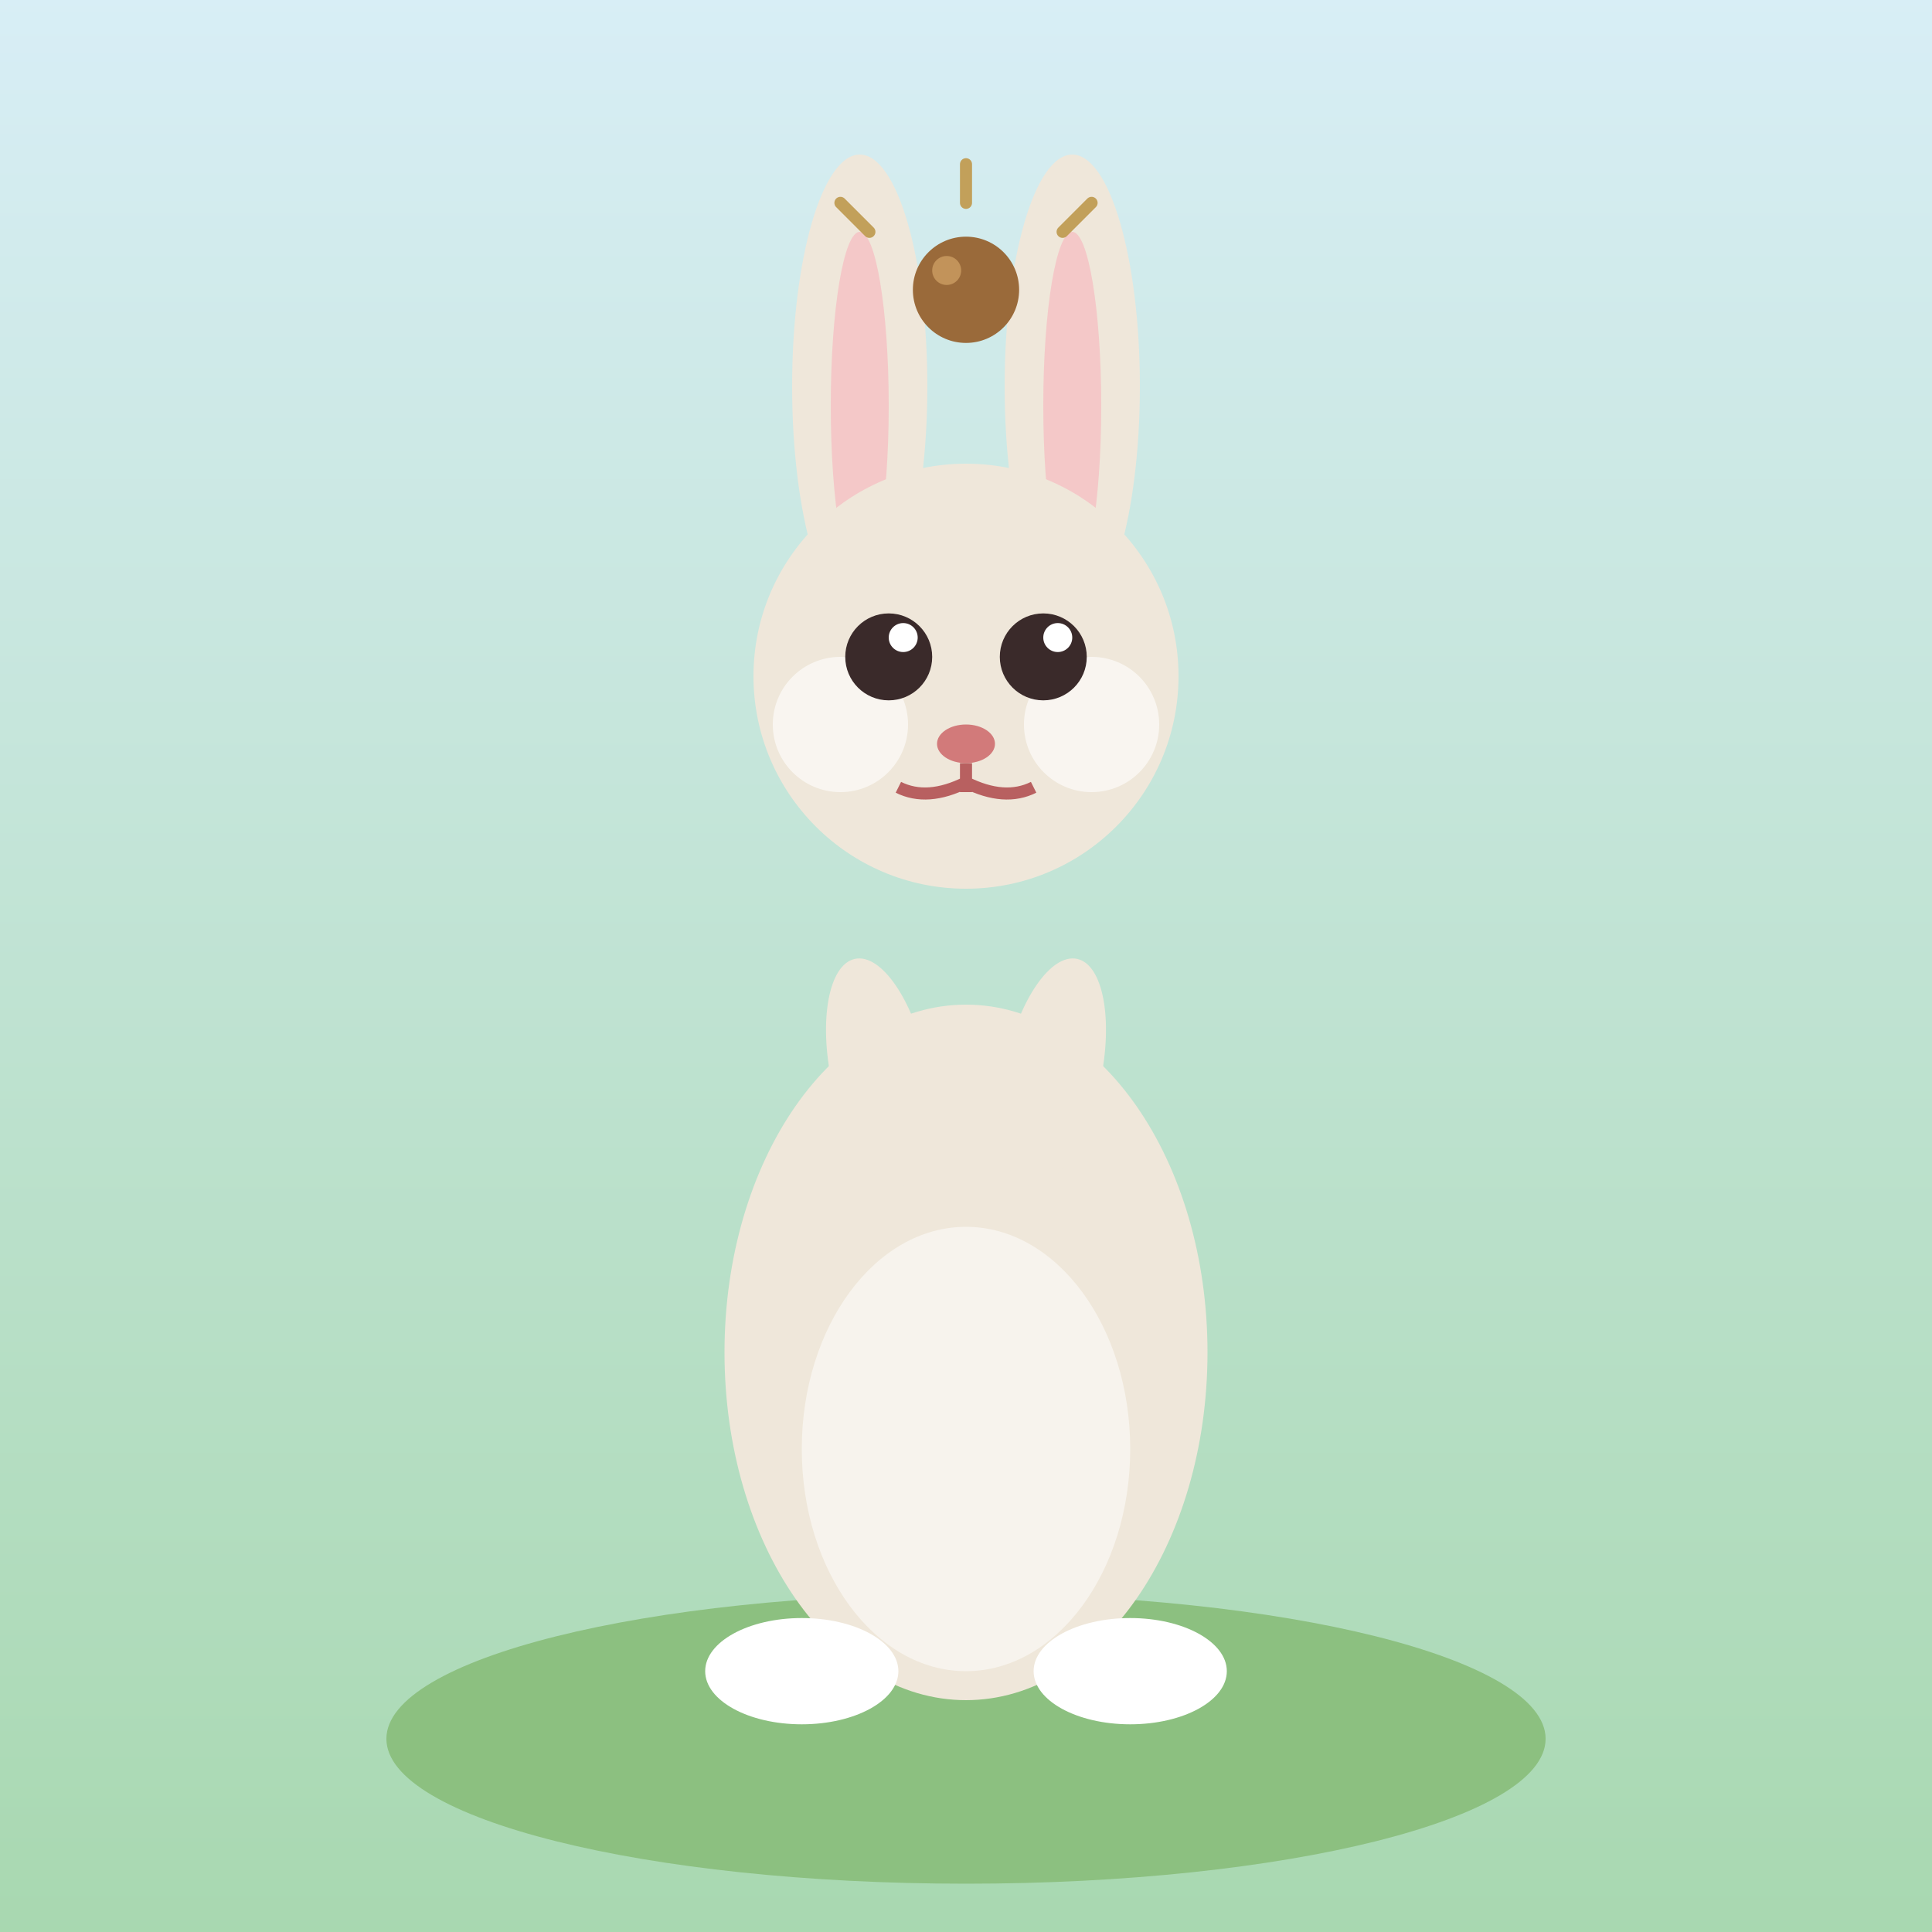
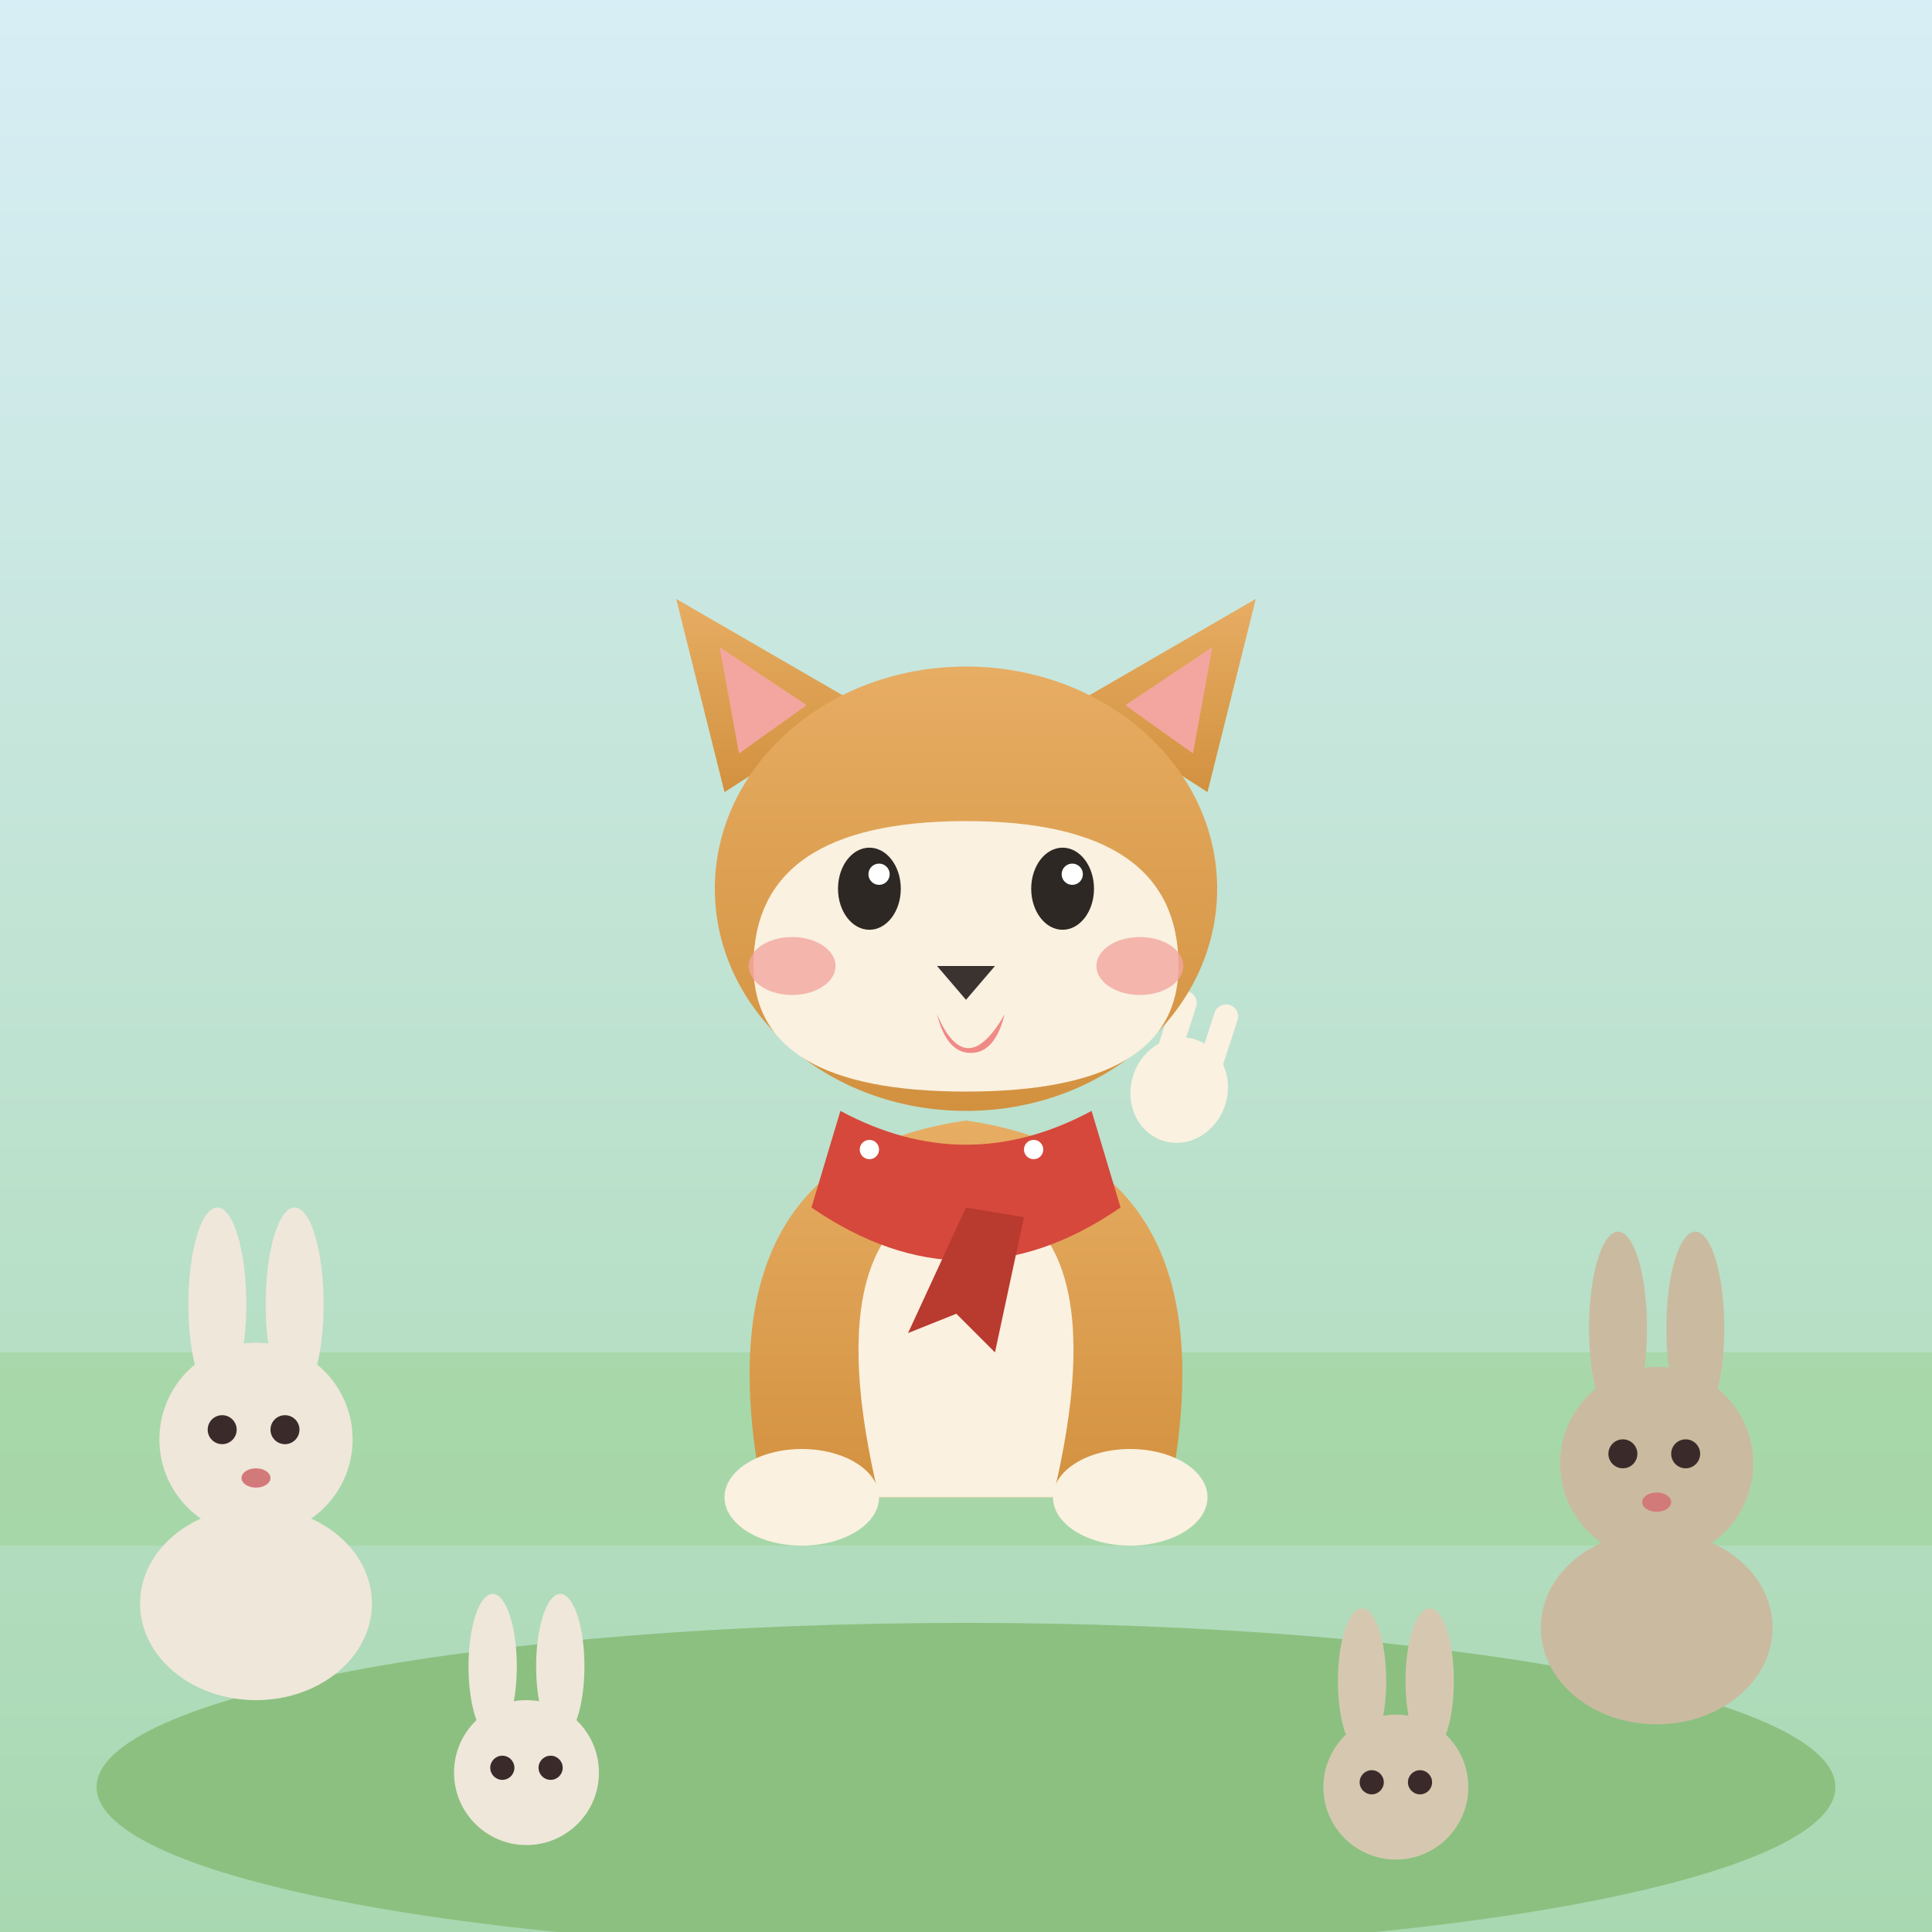
- <svg xmlns="http://www.w3.org/2000/svg" viewBox="0 0 400 400" role="img" aria-label="A single cute rabbit standing up on its hind legs begging for a food pellet">
+ <svg xmlns="http://www.w3.org/2000/svg" viewBox="0 0 400 400" role="img" aria-label="Mon-chan surrounded by friendly rabbits, giving a peace sign">
  <defs>
-     <linearGradient id="bg14" x1="0" y1="0" x2="0" y2="1">
-       <stop offset="0%" stop-color="#d8eef6" />
-       <stop offset="100%" stop-color="#a8d8b0" />
+     <linearGradient id="fur" x1="0" y1="0" x2="0" y2="1">
+       <stop offset="0" stop-color="#e7ad63" />
+       <stop offset="1" stop-color="#d2913f" />
+     </linearGradient>
+     <linearGradient id="bg" x1="0" y1="0" x2="0" y2="1">
+       <stop offset="0" stop-color="#d8eef6" />
+       <stop offset="1" stop-color="#a8d8b0" />
    </linearGradient>
  </defs>
-   <rect width="400" height="400" fill="url(#bg14)" />
-   <ellipse cx="200" cy="360" rx="120" ry="30" fill="#8cc080" />
-   <g transform="translate(200,130)">
-     <ellipse cx="-22" cy="-50" rx="14" ry="48" fill="#efe7da" />
-     <ellipse cx="22" cy="-50" rx="14" ry="48" fill="#efe7da" />
-     <ellipse cx="-22" cy="-46" rx="6" ry="36" fill="#f4c8c8" />
-     <ellipse cx="22" cy="-46" rx="6" ry="36" fill="#f4c8c8" />
-     <circle cx="0" cy="10" r="44" fill="#efe7da" />
-     <circle cx="-26" cy="20" r="14" fill="#fff" opacity="0.6" />
-     <circle cx="26" cy="20" r="14" fill="#fff" opacity="0.6" />
-     <circle cx="-16" cy="6" r="9" fill="#3a2a2a" />
-     <circle cx="16" cy="6" r="9" fill="#3a2a2a" />
-     <circle cx="-13" cy="2" r="3" fill="#fff" />
-     <circle cx="19" cy="2" r="3" fill="#fff" />
-     <ellipse cx="0" cy="24" rx="6" ry="4" fill="#d27a7a" />
-     <path d="M0 28 v6 M0 32 q-8 4 -14 1 M0 32 q8 4 14 1" stroke="#b86060" stroke-width="2.5" fill="none" />
-     <ellipse cx="0" cy="150" rx="50" ry="72" fill="#efe7da" />
-     <ellipse cx="0" cy="170" rx="34" ry="46" fill="#fff" opacity="0.5" />
-     <ellipse cx="-18" cy="92" rx="10" ry="24" fill="#efe7da" transform="rotate(-12 -18 92)" />
-     <ellipse cx="18" cy="92" rx="10" ry="24" fill="#efe7da" transform="rotate(12 18 92)" />
-     <ellipse cx="-34" cy="216" rx="20" ry="11" fill="#fff" />
-     <ellipse cx="34" cy="216" rx="20" ry="11" fill="#fff" />
+   <rect width="400" height="400" fill="url(#bg)" />
+   <ellipse cx="200" cy="370" rx="180" ry="34" fill="#8cc080" />
+   <rect y="280" width="400" height="40" fill="#9fd49a" opacity="0.6" />
+   <g transform="translate(55,310)">
+     <ellipse cx="-10" cy="-40" rx="6" ry="20" fill="#efe7da" />
+     <ellipse cx="6" cy="-40" rx="6" ry="20" fill="#efe7da" />
+     <circle cx="-2" cy="-12" r="20" fill="#efe7da" />
+     <circle cx="-9" cy="-14" r="3" fill="#3a2a2a" />
+     <circle cx="4" cy="-14" r="3" fill="#3a2a2a" />
+     <ellipse cx="-2" cy="-4" rx="3" ry="2" fill="#d27a7a" />
+     <ellipse cx="-2" cy="22" rx="24" ry="20" fill="#efe7da" />
  </g>
-   <circle cx="200" cy="60" r="11" fill="#9a6a3a" />
-   <circle cx="196" cy="56" r="3" fill="#c2935a" />
-   <g stroke="#c2a05a" stroke-width="2.5" stroke-linecap="round">
-     <line x1="180" y1="48" x2="174" y2="42" />
-     <line x1="220" y1="48" x2="226" y2="42" />
-     <line x1="200" y1="42" x2="200" y2="34" />
+   <g transform="translate(345,315)">
+     <ellipse cx="-10" cy="-40" rx="6" ry="20" fill="#cabba0" />
+     <ellipse cx="6" cy="-40" rx="6" ry="20" fill="#cabba0" />
+     <circle cx="-2" cy="-12" r="20" fill="#cabba0" />
+     <circle cx="-9" cy="-14" r="3" fill="#3a2a2a" />
+     <circle cx="4" cy="-14" r="3" fill="#3a2a2a" />
+     <ellipse cx="-2" cy="-4" rx="3" ry="2" fill="#d27a7a" />
+     <ellipse cx="-2" cy="22" rx="24" ry="20" fill="#cabba0" />
+   </g>
+   <g transform="translate(110,375)">
+     <ellipse cx="-8" cy="-30" rx="5" ry="15" fill="#efe7da" />
+     <ellipse cx="6" cy="-30" rx="5" ry="15" fill="#efe7da" />
+     <circle cx="-1" cy="-8" r="15" fill="#efe7da" />
+     <circle cx="-6" cy="-9" r="2.5" fill="#3a2a2a" />
+     <circle cx="4" cy="-9" r="2.5" fill="#3a2a2a" />
+   </g>
+   <g transform="translate(290,378)">
+     <ellipse cx="-8" cy="-30" rx="5" ry="15" fill="#d6c8b0" />
+     <ellipse cx="6" cy="-30" rx="5" ry="15" fill="#d6c8b0" />
+     <circle cx="-1" cy="-8" r="15" fill="#d6c8b0" />
+     <circle cx="-6" cy="-9" r="2.5" fill="#3a2a2a" />
+     <circle cx="4" cy="-9" r="2.5" fill="#3a2a2a" />
+   </g>
+   <g transform="translate(200,250) scale(1.0)">
+     <path d="M-42 60 q-14 -70 42 -78 q56 8 42 78 z" fill="url(#fur)" />
+     <path d="M-18 60 q-14 -58 18 -64 q32 6 18 64 z" fill="#faf1e0" />
+     <ellipse cx="-34" cy="60" rx="16" ry="10" fill="#faf1e0" />
+     <ellipse cx="34" cy="60" rx="16" ry="10" fill="#faf1e0" />
+     <g transform="translate(46,-30) rotate(18)">
+       <ellipse cx="0" cy="6" rx="10" ry="11" fill="#faf1e0" />
+       <rect x="-7" y="-14" width="5" height="16" rx="2.5" fill="#faf1e0" />
+       <rect x="2" y="-14" width="5" height="16" rx="2.5" fill="#faf1e0" />
+     </g>
+     <path d="M-32 0 q32 22 64 0 l-6 -20 q-26 14 -52 0z" fill="#d6483b" />
+     <path d="M0 0 l-12 26 10 -4 8 8 6 -28z" fill="#b93a2f" />
+     <circle cx="-20" cy="-12" r="2" fill="#fff" />
+     <circle cx="14" cy="-12" r="2" fill="#fff" />
+     <path d="M-50 -86 l-10 -40 38 22z" fill="url(#fur)" />
+     <path d="M50 -86 l10 -40 -38 22z" fill="url(#fur)" />
+     <path d="M-47 -94 l-4 -22 18 12z" fill="#f3a6a0" />
+     <path d="M47 -94 l4 -22 -18 12z" fill="#f3a6a0" />
+     <ellipse cx="0" cy="-66" rx="52" ry="46" fill="url(#fur)" />
+     <path d="M0 -80 q-44 0 -44 30 q0 26 44 26 q44 0 44 -26 q0 -30 -44 -30z" fill="#faf1e0" />
+     <ellipse cx="-36" cy="-50" rx="9" ry="6" fill="#f3a6a0" opacity="0.8" />
+     <ellipse cx="36" cy="-50" rx="9" ry="6" fill="#f3a6a0" opacity="0.8" />
+     <ellipse cx="-20" cy="-66" rx="6.5" ry="8.5" fill="#2e2824" />
+     <ellipse cx="20" cy="-66" rx="6.5" ry="8.5" fill="#2e2824" />
+     <circle cx="-18" cy="-69" r="2.2" fill="#fff" />
+     <circle cx="22" cy="-69" r="2.2" fill="#fff" />
+     <path d="M-6 -50 h12 l-6 7z" fill="#3a3330" />
+     <path d="M-6 -40 q6 14 14 0 q-2 8 -7 8 q-5 0 -7 -8z" fill="#f08a86" />
  </g>
</svg>
